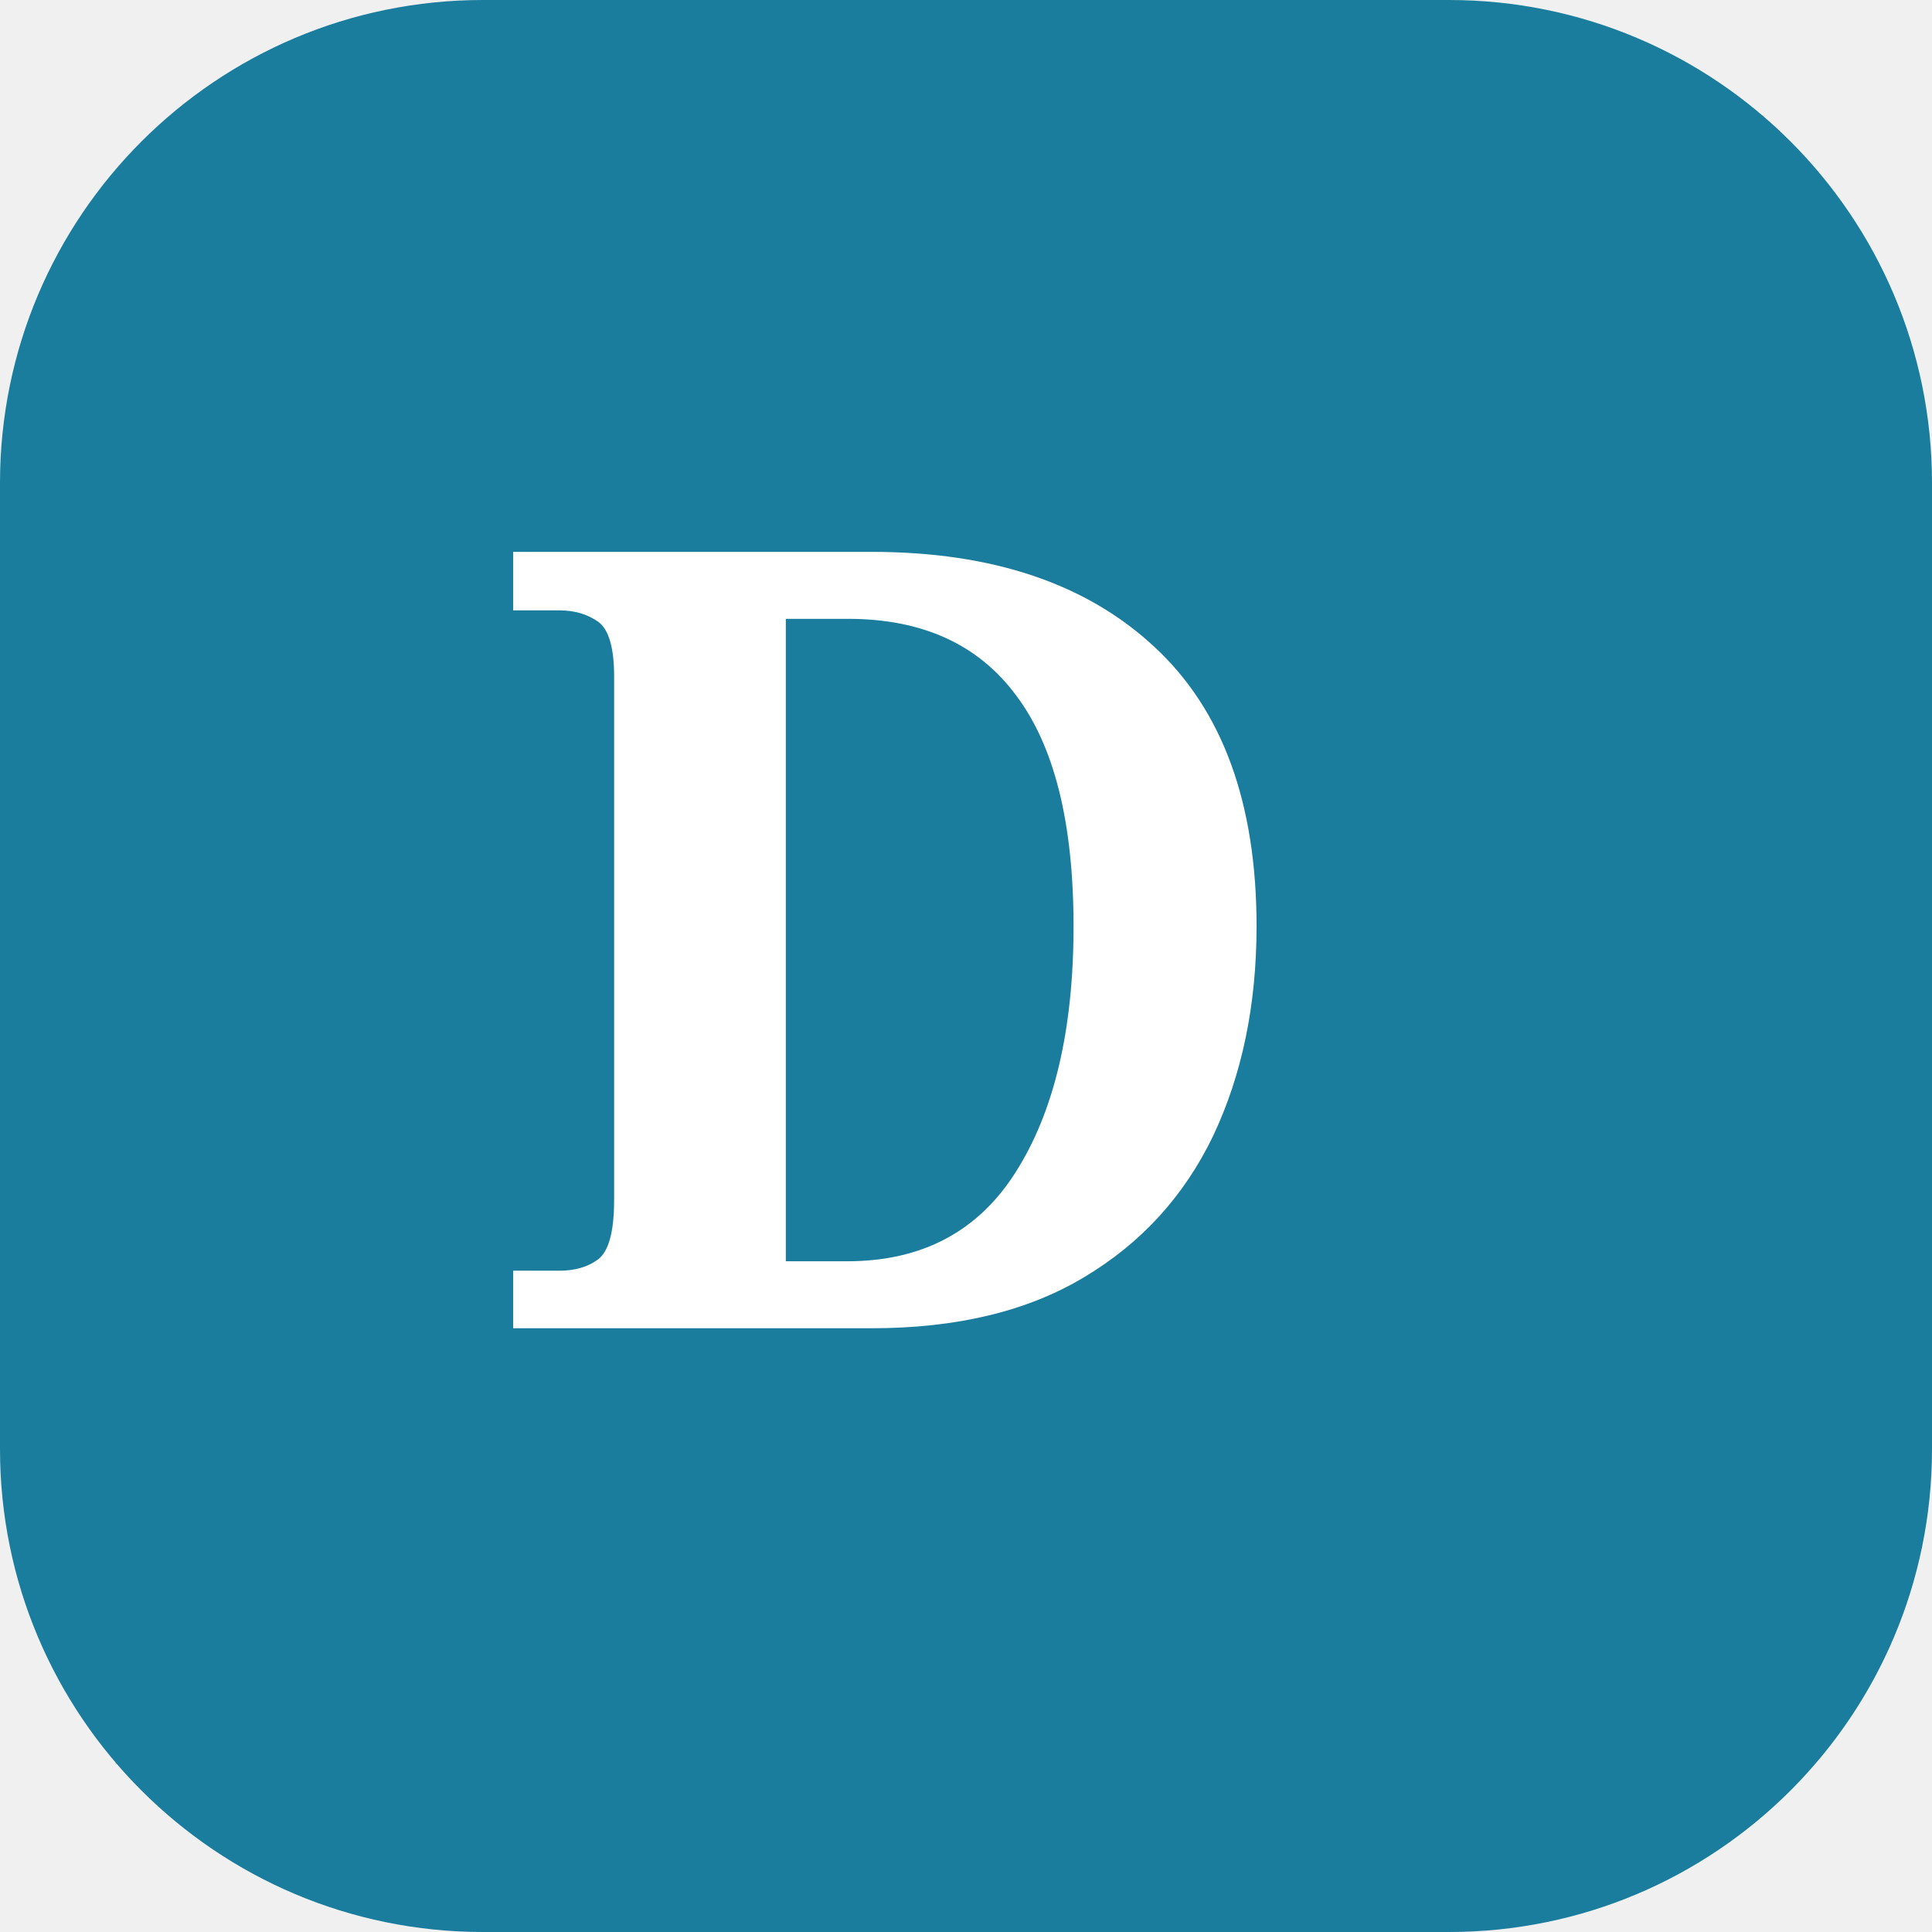
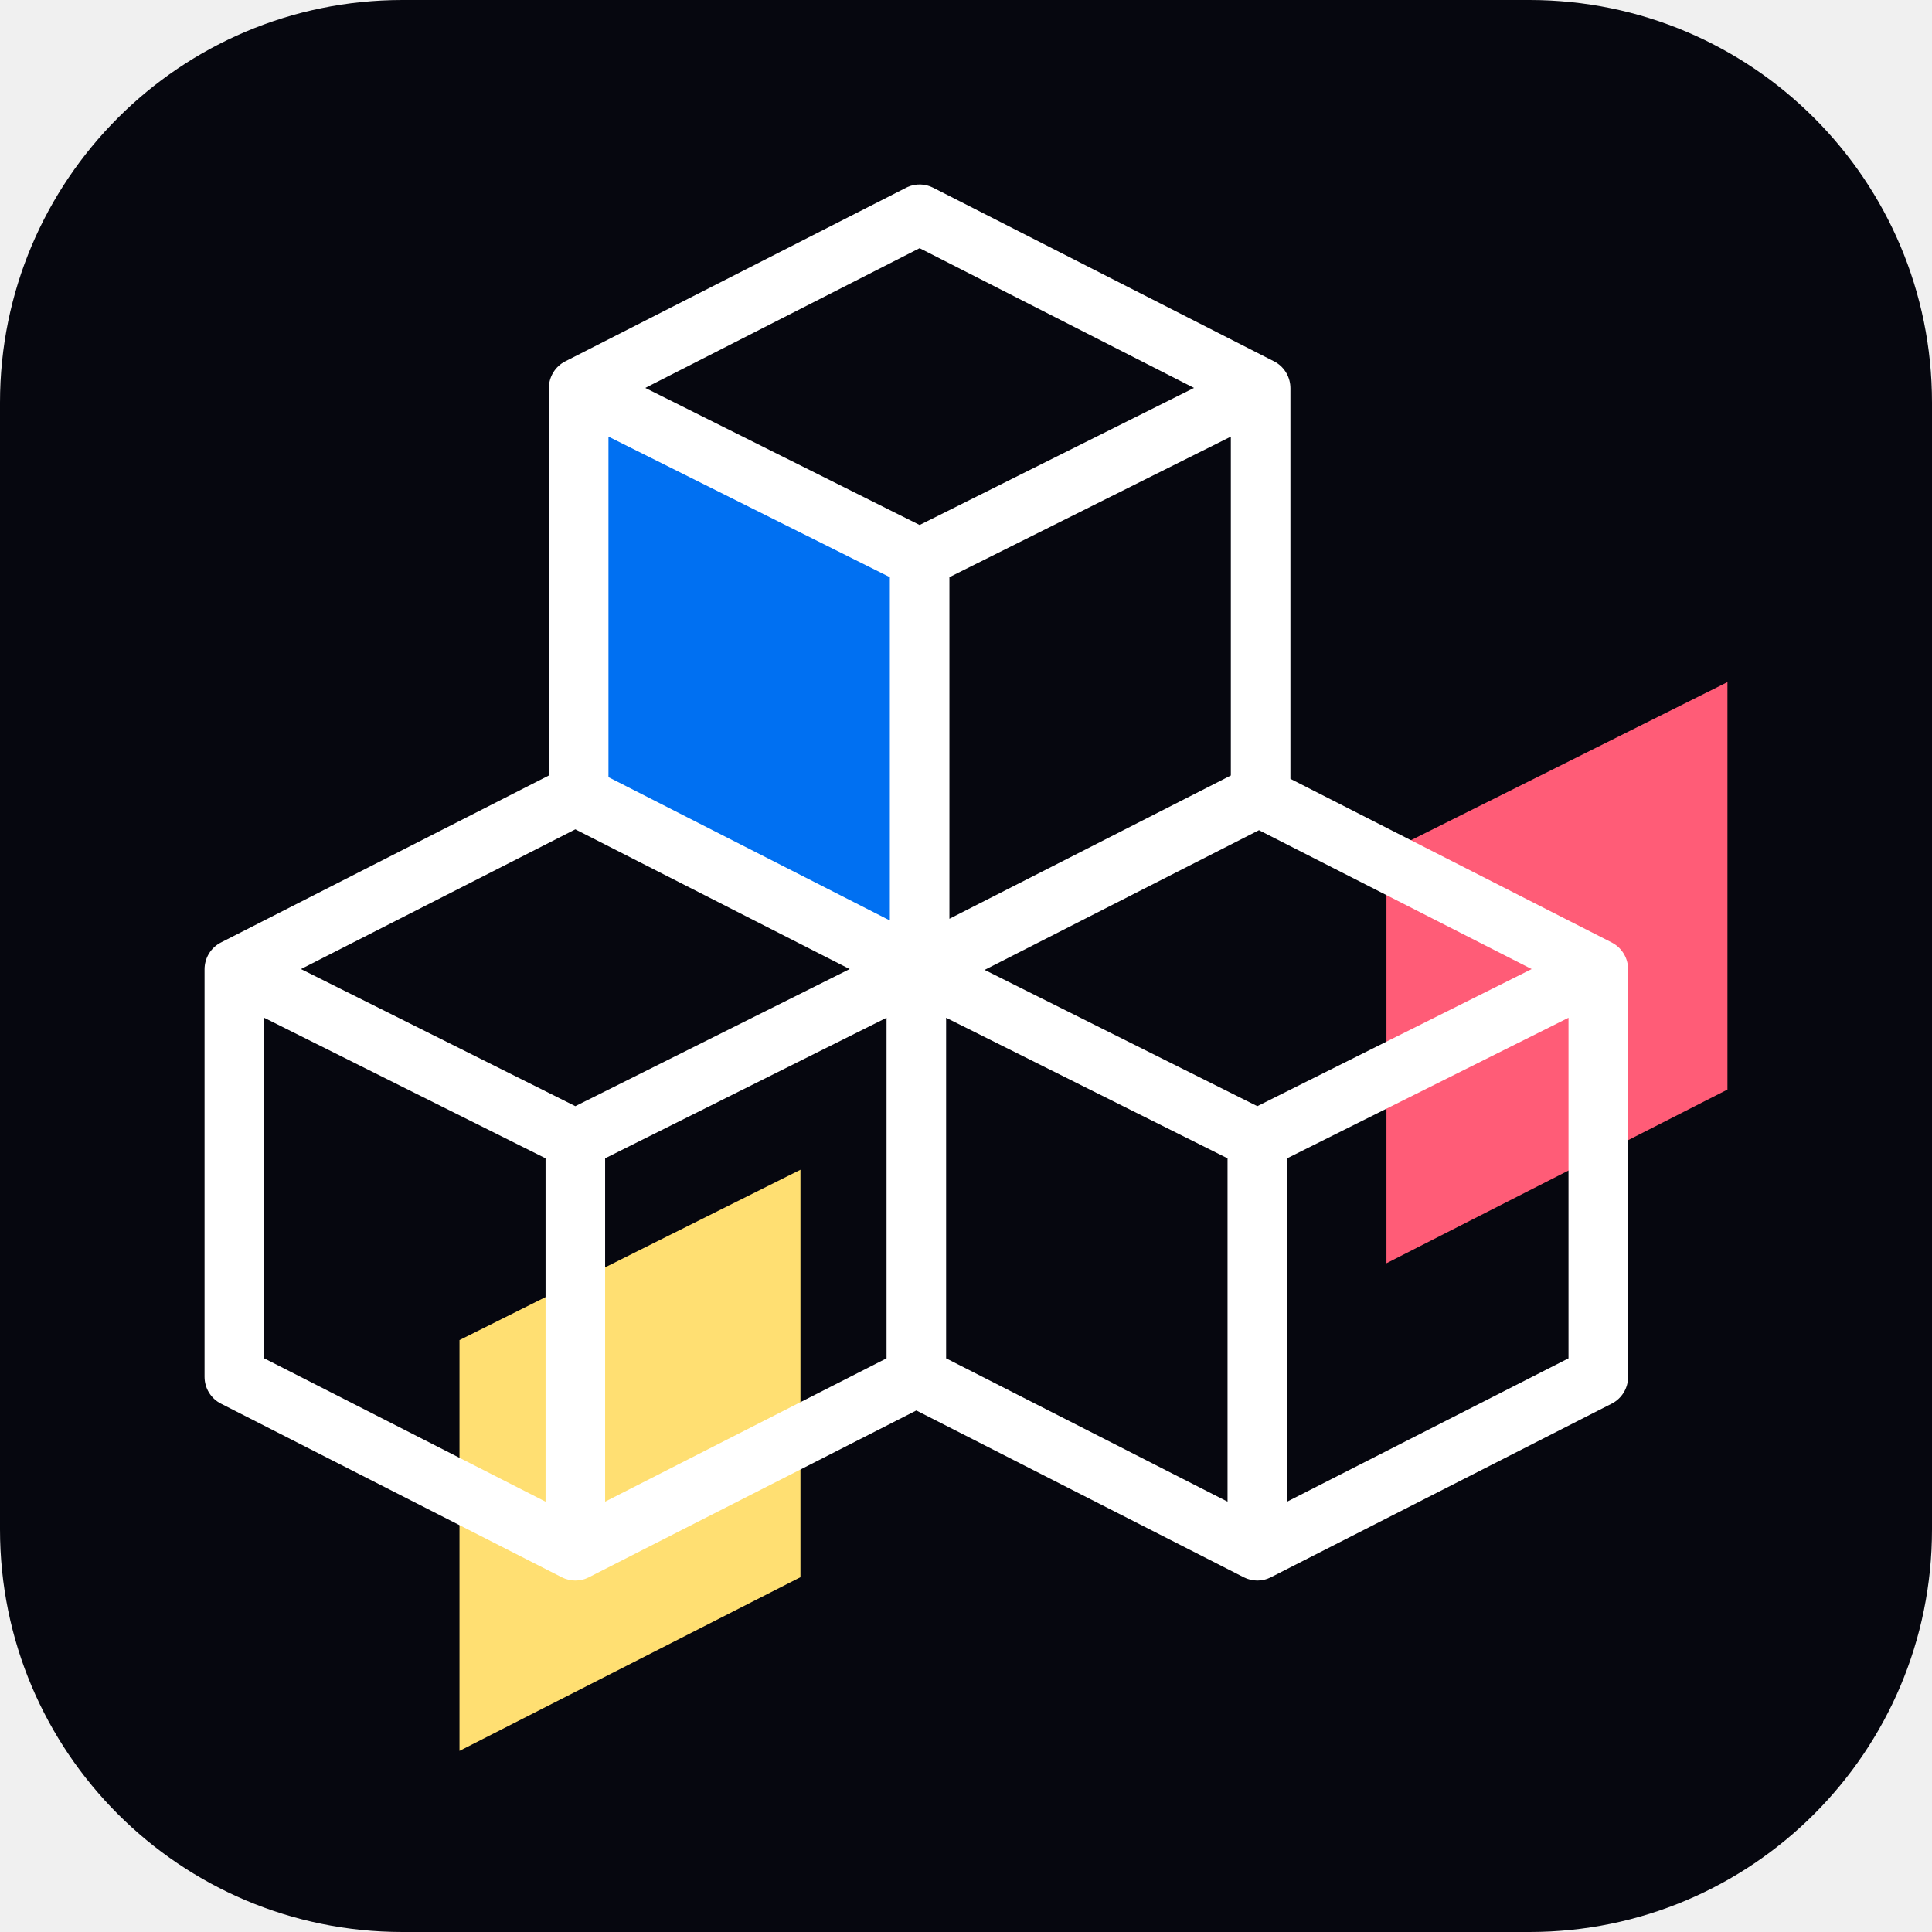
- <svg xmlns="http://www.w3.org/2000/svg" viewBox="0 0 32 32" fill="none">
-   <rect width="32" height="32" rx="8" fill="#1a7d9e" />
-   <text x="8" y="22" font-family="Georgia, serif" font-size="18" font-weight="700" fill="white">D</text>
+ <svg xmlns="http://www.w3.org/2000/svg" viewBox="0 0 48 48" fill="none">
+   <rect width="48" height="48" rx="10" fill="#06070f" />
+   <g transform="translate(5, 4.5) scale(1)">
+     <path d="M9.376 5.145L17.848 9.377V19.583L9.376 15.268V5.145Z" fill="#0070F2" />
+     <path d="M37.918 12.447L29.446 16.679V26.885L37.918 22.57V12.447Z" fill="#FF5C77" />
+     <path d="M14.887 24.562L6.416 28.794V39L14.887 34.685V24.562Z" fill="#FFDF72" />
+     <path d="M17.555 0.144C17.755 0.057 17.985 0.063 18.182 0.163L26.654 4.478L26.7 4.503C26.922 4.637 27.06 4.881 27.06 5.145V14.85L35.043 18.916L35.089 18.942C35.312 19.076 35.45 19.319 35.45 19.583V29.706C35.45 29.988 35.293 30.246 35.043 30.373L26.572 34.688C26.362 34.795 26.114 34.795 25.904 34.688L17.766 30.543L9.628 34.688C9.418 34.795 9.17 34.795 8.96 34.688L0.489 30.373C0.239 30.246 0.082 29.988 0.082 29.706V19.583C0.082 19.301 0.239 19.043 0.489 18.916L8.636 14.767V5.145C8.636 4.863 8.793 4.605 9.043 4.478L17.515 0.163L17.555 0.144ZM1.563 29.247L8.554 32.808V24.278L1.563 20.786V29.247ZM10.034 24.278V32.808L17.026 29.247V20.786L10.034 24.278ZM18.506 29.247L25.498 32.808V24.278L18.506 20.786V29.247ZM26.978 24.278V32.808L33.969 29.247V20.786L26.978 24.278ZM2.478 19.576L9.294 22.982L16.11 19.576L9.294 16.105L2.478 19.576ZM19.463 19.597L26.238 22.982L33.054 19.576L26.279 16.126L19.463 19.597ZM10.117 14.808L17.108 18.369V9.84L10.117 6.348V14.808ZM18.588 9.84V18.327L25.58 14.767V6.348L18.588 9.84ZM11.032 5.138L17.848 8.543L24.665 5.138L17.848 1.666L11.032 5.138Z" fill="white" />
+   </g>
</svg>
